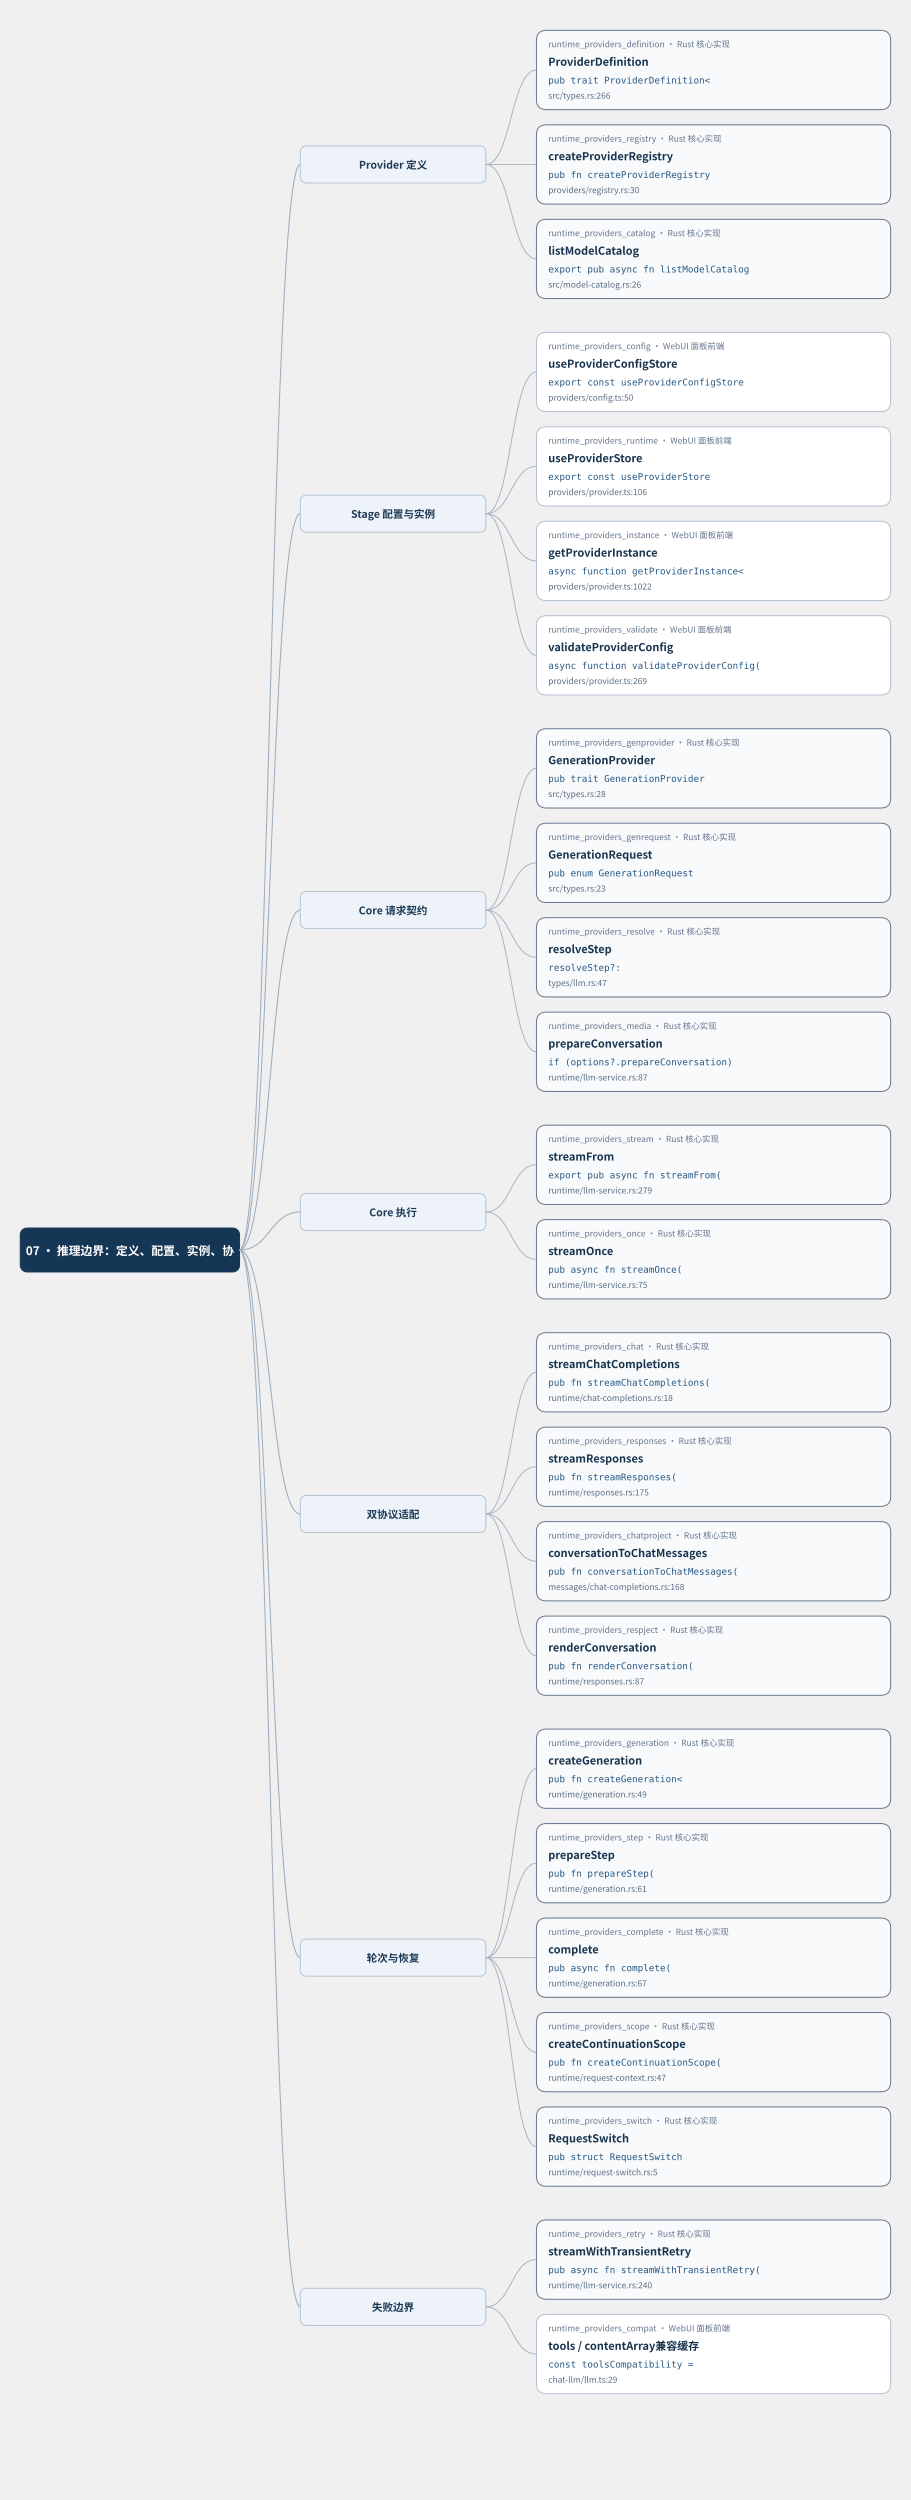
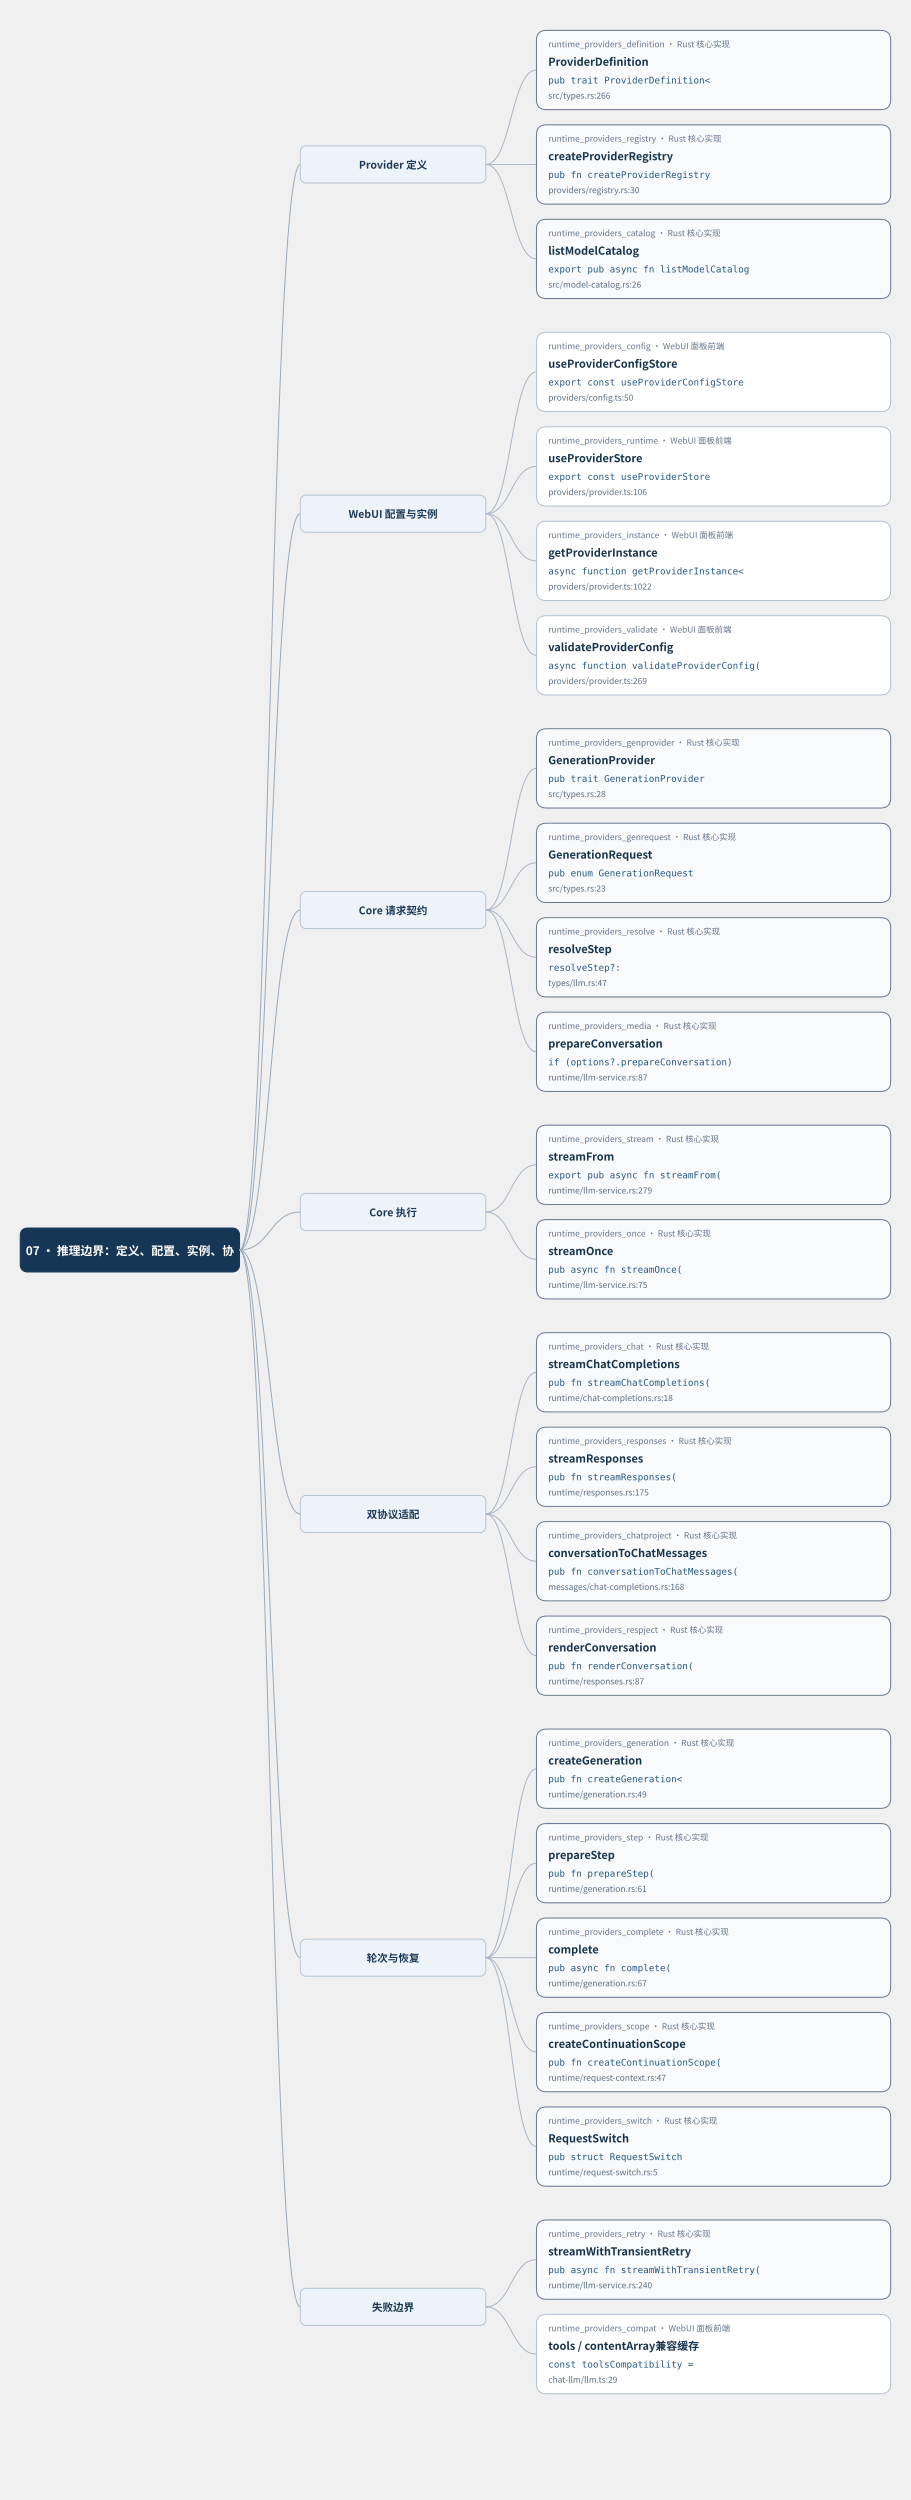
<svg xmlns="http://www.w3.org/2000/svg" xmlns:xlink="http://www.w3.org/1999/xlink" width="1080pt" height="2964pt" viewBox="0.00 0.00 1080.00 2964.00">
  <g id="graph0" class="graph" transform="scale(1 1) rotate(0) translate(0 0)">
    <g id="node-root" class="node">
      <rect x="24" y="1456.0" width="260" height="52" rx="8" fill="#153655" stroke="#153655" stroke-width="1.2" />
      <text text-anchor="middle" x="154" y="1488.0" font-family="Noto Sans CJK SC" font-size="14.00" font-weight="bold" fill="white">07 · 推理边界：定义、配置、实例、协</text>
    </g>
    <g id="edge-root-0" class="edge">
      <path fill="none" stroke="#9babbc" stroke-width="1.2" d="M284,1482.0 C320,1482.0 320,195.0 356,195.0" />
    </g>
    <g id="node-g0" class="node">
      <rect x="356" y="173.0" width="220" height="44" rx="7" fill="#edf3f9" stroke="#b1c1d1" stroke-width="1.1" />
      <text text-anchor="middle" x="466" y="200.0" font-family="Noto Sans CJK SC" font-size="12.50" font-weight="600" fill="#1e3a56">Provider 定义</text>
    </g>
    <g id="edge-g0-runtime_providers_definition" class="edge">
      <path fill="none" stroke="#a6b4c3" stroke-width="1.15" d="M576,195.0 C606,195.0 606,83.0 636,83.0" />
    </g>
    <g id="node-runtime_providers_definition" class="node">
      <g id="a_node-runtime_providers_definition">
        <a xlink:href="./crates/alia-provider-inference/src/types.rs#L266" data-tooltip="静态定义schema、factory、capabilities、extra与validators。" target="_blank">
          <path fill="#f8fafc" stroke="#64748b" stroke-width="1.15" d="M1044,36 L648,36 Q636,36 636,48 L636,118 Q636,130 648,130 L1044,130 Q1056,130 1056,118 L1056,48 Q1056,36 1044,36 Z" />
          <text text-anchor="start" x="650" y="56" font-family="Noto Sans CJK SC" font-size="10.00" fill="#64748b">runtime_providers_definition · Rust 核心实现</text>
          <text text-anchor="start" x="650" y="78" font-family="Noto Sans CJK SC" font-weight="bold" font-size="13.00" fill="#17334d">ProviderDefinition</text>
          <text text-anchor="start" x="650" y="99" font-family="DejaVu Sans Mono, monospace" font-size="11.00" fill="#265782">pub trait ProviderDefinition&lt;</text>
          <text text-anchor="start" x="650" y="117" font-family="Noto Sans CJK SC" font-size="10.00" fill="#586c80">src/types.rs:266</text>
        </a>
      </g>
    </g>
    <g id="edge-g0-runtime_providers_registry" class="edge">
      <path fill="none" stroke="#a6b4c3" stroke-width="1.15" d="M576,195.0 C606,195.0 606,195.0 636,195.0" />
    </g>
    <g id="node-runtime_providers_registry" class="node">
      <g id="a_node-runtime_providers_registry">
        <a xlink:href="./crates/alia-provider-inference/src/providers/registry.rs#L30" data-tooltip="按definition id注册、查找Provider定义。" target="_blank">
          <path fill="#f8fafc" stroke="#64748b" stroke-width="1.15" d="M1044,148 L648,148 Q636,148 636,160 L636,230 Q636,242 648,242 L1044,242 Q1056,242 1056,230 L1056,160 Q1056,148 1044,148 Z" />
          <text text-anchor="start" x="650" y="168" font-family="Noto Sans CJK SC" font-size="10.00" fill="#64748b">runtime_providers_registry · Rust 核心实现</text>
          <text text-anchor="start" x="650" y="190" font-family="Noto Sans CJK SC" font-weight="bold" font-size="13.00" fill="#17334d">createProviderRegistry</text>
          <text text-anchor="start" x="650" y="211" font-family="DejaVu Sans Mono, monospace" font-size="11.00" fill="#265782">pub fn createProviderRegistry</text>
          <text text-anchor="start" x="650" y="229" font-family="Noto Sans CJK SC" font-size="10.00" fill="#586c80">providers/registry.rs:30</text>
        </a>
      </g>
    </g>
    <g id="edge-g0-runtime_providers_catalog" class="edge">
      <path fill="none" stroke="#a6b4c3" stroke-width="1.15" d="M576,195.0 C606,195.0 606,307.0 636,307.0" />
    </g>
    <g id="node-runtime_providers_catalog" class="node">
      <g id="a_node-runtime_providers_catalog">
        <a xlink:href="./crates/alia-provider-inference/src/model-catalog.rs#L26" data-tooltip="规范化模型发现结果；含能力、默认model与availability。" target="_blank">
          <path fill="#f8fafc" stroke="#64748b" stroke-width="1.15" d="M1044,260 L648,260 Q636,260 636,272 L636,342 Q636,354 648,354 L1044,354 Q1056,354 1056,342 L1056,272 Q1056,260 1044,260 Z" />
          <text text-anchor="start" x="650" y="280" font-family="Noto Sans CJK SC" font-size="10.00" fill="#64748b">runtime_providers_catalog · Rust 核心实现</text>
          <text text-anchor="start" x="650" y="302" font-family="Noto Sans CJK SC" font-weight="bold" font-size="13.00" fill="#17334d">listModelCatalog</text>
          <text text-anchor="start" x="650" y="323" font-family="DejaVu Sans Mono, monospace" font-size="11.00" fill="#265782">export pub async fn listModelCatalog</text>
          <text text-anchor="start" x="650" y="341" font-family="Noto Sans CJK SC" font-size="10.00" fill="#586c80">src/model-catalog.rs:26</text>
        </a>
      </g>
    </g>
    <g id="edge-root-1" class="edge">
      <path fill="none" stroke="#9babbc" stroke-width="1.2" d="M284,1482.0 C320,1482.0 320,609.0 356,609.0" />
    </g>
    <g id="node-g1" class="node">
      <rect x="356" y="587.0" width="220" height="44" rx="7" fill="#edf3f9" stroke="#b1c1d1" stroke-width="1.1" />
-       <text text-anchor="middle" x="466" y="614.0" font-family="Noto Sans CJK SC" font-size="12.50" font-weight="600" fill="#1e3a56">Stage 配置与实例</text>
+       <text text-anchor="middle" x="466" y="614.0" font-family="Noto Sans CJK SC" font-size="12.50" font-weight="600" fill="#1e3a56">WebUI 配置与实例</text>
    </g>
    <g id="edge-g1-runtime_providers_config" class="edge">
      <path fill="none" stroke="#a6b4c3" stroke-width="1.15" d="M576,609.0 C606,609.0 606,441.0 636,441.0" />
    </g>
    <g id="node-runtime_providers_config" class="node">
      <g id="a_node-runtime_providers_config">
        <a xlink:href="./packages/stage-ui/src/stores/providers/config.ts#L50" data-tooltip="保存provider实例id、definitionId、config和同步状态。" target="_blank">
          <path fill="#ffffff" stroke="#afbed0" stroke-width="1.15" d="M1044,394 L648,394 Q636,394 636,406 L636,476 Q636,488 648,488 L1044,488 Q1056,488 1056,476 L1056,406 Q1056,394 1044,394 Z" />
          <text text-anchor="start" x="650" y="414" font-family="Noto Sans CJK SC" font-size="10.00" fill="#64748b">runtime_providers_config · WebUI 面板前端</text>
          <text text-anchor="start" x="650" y="436" font-family="Noto Sans CJK SC" font-weight="bold" font-size="13.00" fill="#17334d">useProviderConfigStore</text>
          <text text-anchor="start" x="650" y="457" font-family="DejaVu Sans Mono, monospace" font-size="11.00" fill="#265782">export const useProviderConfigStore</text>
          <text text-anchor="start" x="650" y="475" font-family="Noto Sans CJK SC" font-size="10.00" fill="#586c80">providers/config.ts:50</text>
        </a>
      </g>
    </g>
    <g id="edge-g1-runtime_providers_runtime" class="edge">
      <path fill="none" stroke="#a6b4c3" stroke-width="1.15" d="M576,609.0 C606,609.0 606,553.0 636,553.0" />
    </g>
    <g id="node-runtime_providers_runtime" class="node">
      <g id="a_node-runtime_providers_runtime">
        <a xlink:href="./packages/stage-ui/src/stores/providers/provider.ts#L106" data-tooltip="模型发现、验证和实例缓存；不把runtime对象塞入持久配置。" target="_blank">
          <path fill="#ffffff" stroke="#afbed0" stroke-width="1.15" d="M1044,506 L648,506 Q636,506 636,518 L636,588 Q636,600 648,600 L1044,600 Q1056,600 1056,588 L1056,518 Q1056,506 1044,506 Z" />
          <text text-anchor="start" x="650" y="526" font-family="Noto Sans CJK SC" font-size="10.00" fill="#64748b">runtime_providers_runtime · WebUI 面板前端</text>
          <text text-anchor="start" x="650" y="548" font-family="Noto Sans CJK SC" font-weight="bold" font-size="13.00" fill="#17334d">useProviderStore</text>
          <text text-anchor="start" x="650" y="569" font-family="DejaVu Sans Mono, monospace" font-size="11.00" fill="#265782">export const useProviderStore</text>
          <text text-anchor="start" x="650" y="587" font-family="Noto Sans CJK SC" font-size="10.00" fill="#586c80">providers/provider.ts:106</text>
        </a>
      </g>
    </g>
    <g id="edge-g1-runtime_providers_instance" class="edge">
      <path fill="none" stroke="#a6b4c3" stroke-width="1.15" d="M576,609.0 C606,609.0 606,665.0 636,665.0" />
    </g>
    <g id="node-runtime_providers_instance" class="node">
      <g id="a_node-runtime_providers_instance">
        <a xlink:href="./packages/stage-ui/src/stores/providers/provider.ts#L1022" data-tooltip="用定义factory与当前config创建或复用实例。" target="_blank">
          <path fill="#ffffff" stroke="#afbed0" stroke-width="1.15" d="M1044,618 L648,618 Q636,618 636,630 L636,700 Q636,712 648,712 L1044,712 Q1056,712 1056,700 L1056,630 Q1056,618 1044,618 Z" />
          <text text-anchor="start" x="650" y="638" font-family="Noto Sans CJK SC" font-size="10.00" fill="#64748b">runtime_providers_instance · WebUI 面板前端</text>
          <text text-anchor="start" x="650" y="660" font-family="Noto Sans CJK SC" font-weight="bold" font-size="13.00" fill="#17334d">getProviderInstance</text>
          <text text-anchor="start" x="650" y="681" font-family="DejaVu Sans Mono, monospace" font-size="11.00" fill="#265782">async function getProviderInstance&lt;</text>
          <text text-anchor="start" x="650" y="699" font-family="Noto Sans CJK SC" font-size="10.00" fill="#586c80">providers/provider.ts:1022</text>
        </a>
      </g>
    </g>
    <g id="edge-g1-runtime_providers_validate" class="edge">
      <path fill="none" stroke="#a6b4c3" stroke-width="1.15" d="M576,609.0 C606,609.0 606,777.0 636,777.0" />
    </g>
    <g id="node-runtime_providers_validate" class="node">
      <g id="a_node-runtime_providers_validate">
        <a xlink:href="./packages/stage-ui/src/stores/providers/provider.ts#L269" data-tooltip="运行config/runtime验证器并记录状态。" target="_blank">
          <path fill="#ffffff" stroke="#afbed0" stroke-width="1.15" d="M1044,730 L648,730 Q636,730 636,742 L636,812 Q636,824 648,824 L1044,824 Q1056,824 1056,812 L1056,742 Q1056,730 1044,730 Z" />
          <text text-anchor="start" x="650" y="750" font-family="Noto Sans CJK SC" font-size="10.00" fill="#64748b">runtime_providers_validate · WebUI 面板前端</text>
          <text text-anchor="start" x="650" y="772" font-family="Noto Sans CJK SC" font-weight="bold" font-size="13.00" fill="#17334d">validateProviderConfig</text>
          <text text-anchor="start" x="650" y="793" font-family="DejaVu Sans Mono, monospace" font-size="11.00" fill="#265782">async function validateProviderConfig(</text>
          <text text-anchor="start" x="650" y="811" font-family="Noto Sans CJK SC" font-size="10.00" fill="#586c80">providers/provider.ts:269</text>
        </a>
      </g>
    </g>
    <g id="edge-root-2" class="edge">
      <path fill="none" stroke="#9babbc" stroke-width="1.2" d="M284,1482.0 C320,1482.0 320,1079.0 356,1079.0" />
    </g>
    <g id="node-g2" class="node">
      <rect x="356" y="1057.0" width="220" height="44" rx="7" fill="#edf3f9" stroke="#b1c1d1" stroke-width="1.1" />
      <text text-anchor="middle" x="466" y="1084.0" font-family="Noto Sans CJK SC" font-size="12.50" font-weight="600" fill="#1e3a56">Core 请求契约</text>
    </g>
    <g id="edge-g2-runtime_providers_genprovider" class="edge">
      <path fill="none" stroke="#a6b4c3" stroke-width="1.15" d="M576,1079.0 C606,1079.0 606,911.0 636,911.0" />
    </g>
    <g id="node-runtime_providers_genprovider" class="node">
      <g id="a_node-runtime_providers_genprovider">
        <a xlink:href="./crates/alia-provider-inference/src/types.rs#L28" data-tooltip="协议中立的generation(model, options)能力。" target="_blank">
          <path fill="#f8fafc" stroke="#64748b" stroke-width="1.15" d="M1044,864 L648,864 Q636,864 636,876 L636,946 Q636,958 648,958 L1044,958 Q1056,958 1056,946 L1056,876 Q1056,864 1044,864 Z" />
          <text text-anchor="start" x="650" y="884" font-family="Noto Sans CJK SC" font-size="10.00" fill="#64748b">runtime_providers_genprovider · Rust 核心实现</text>
          <text text-anchor="start" x="650" y="906" font-family="Noto Sans CJK SC" font-weight="bold" font-size="13.00" fill="#17334d">GenerationProvider</text>
          <text text-anchor="start" x="650" y="927" font-family="DejaVu Sans Mono, monospace" font-size="11.00" fill="#265782">pub trait GenerationProvider</text>
          <text text-anchor="start" x="650" y="945" font-family="Noto Sans CJK SC" font-size="10.00" fill="#586c80">src/types.rs:28</text>
        </a>
      </g>
    </g>
    <g id="edge-g2-runtime_providers_genrequest" class="edge">
      <path fill="none" stroke="#a6b4c3" stroke-width="1.15" d="M576,1079.0 C606,1079.0 606,1023.0 636,1023.0" />
    </g>
    <g id="node-runtime_providers_genrequest" class="node">
      <g id="a_node-runtime_providers_genrequest">
        <a xlink:href="./crates/alia-provider-inference/src/types.rs#L23" data-tooltip="discriminated union：chat-completions或responses及配置。" target="_blank">
          <path fill="#f8fafc" stroke="#64748b" stroke-width="1.15" d="M1044,976 L648,976 Q636,976 636,988 L636,1058 Q636,1070 648,1070 L1044,1070 Q1056,1070 1056,1058 L1056,988 Q1056,976 1044,976 Z" />
          <text text-anchor="start" x="650" y="996" font-family="Noto Sans CJK SC" font-size="10.00" fill="#64748b">runtime_providers_genrequest · Rust 核心实现</text>
          <text text-anchor="start" x="650" y="1018" font-family="Noto Sans CJK SC" font-weight="bold" font-size="13.00" fill="#17334d">GenerationRequest</text>
          <text text-anchor="start" x="650" y="1039" font-family="DejaVu Sans Mono, monospace" font-size="11.00" fill="#265782">pub enum GenerationRequest</text>
          <text text-anchor="start" x="650" y="1057" font-family="Noto Sans CJK SC" font-size="10.00" fill="#586c80">src/types.rs:23</text>
        </a>
      </g>
    </g>
    <g id="edge-g2-runtime_providers_resolve" class="edge">
      <path fill="none" stroke="#a6b4c3" stroke-width="1.15" d="M576,1079.0 C606,1079.0 606,1135.0 636,1135.0" />
    </g>
    <g id="node-runtime_providers_resolve" class="node">
      <g id="a_node-runtime_providers_resolve">
        <a xlink:href="./crates/alia-core-agent/src/types/llm.rs#L47" data-tooltip="每次模型请求解析最新model/provider/systemPrompt/tools/headers。" target="_blank">
          <path fill="#f8fafc" stroke="#64748b" stroke-width="1.15" d="M1044,1088 L648,1088 Q636,1088 636,1100 L636,1170 Q636,1182 648,1182 L1044,1182 Q1056,1182 1056,1170 L1056,1100 Q1056,1088 1044,1088 Z" />
          <text text-anchor="start" x="650" y="1108" font-family="Noto Sans CJK SC" font-size="10.00" fill="#64748b">runtime_providers_resolve · Rust 核心实现</text>
          <text text-anchor="start" x="650" y="1130" font-family="Noto Sans CJK SC" font-weight="bold" font-size="13.00" fill="#17334d">resolveStep</text>
          <text text-anchor="start" x="650" y="1151" font-family="DejaVu Sans Mono, monospace" font-size="11.00" fill="#265782">resolveStep?:</text>
          <text text-anchor="start" x="650" y="1169" font-family="Noto Sans CJK SC" font-size="10.00" fill="#586c80">types/llm.rs:47</text>
        </a>
      </g>
    </g>
    <g id="edge-g2-runtime_providers_media" class="edge">
      <path fill="none" stroke="#a6b4c3" stroke-width="1.15" d="M576,1079.0 C606,1079.0 606,1247.0 636,1247.0" />
    </g>
    <g id="node-runtime_providers_media" class="node">
      <g id="a_node-runtime_providers_media">
        <a xlink:href="./crates/alia-core-agent/src/runtime/llm-service.rs#L87" data-tooltip="适配当前目标模型的媒体请求副本，不改历史。" target="_blank">
          <path fill="#f8fafc" stroke="#64748b" stroke-width="1.15" d="M1044,1200 L648,1200 Q636,1200 636,1212 L636,1282 Q636,1294 648,1294 L1044,1294 Q1056,1294 1056,1282 L1056,1212 Q1056,1200 1044,1200 Z" />
          <text text-anchor="start" x="650" y="1220" font-family="Noto Sans CJK SC" font-size="10.00" fill="#64748b">runtime_providers_media · Rust 核心实现</text>
          <text text-anchor="start" x="650" y="1242" font-family="Noto Sans CJK SC" font-weight="bold" font-size="13.00" fill="#17334d">prepareConversation</text>
          <text text-anchor="start" x="650" y="1263" font-family="DejaVu Sans Mono, monospace" font-size="11.00" fill="#265782">if (options?.prepareConversation)</text>
          <text text-anchor="start" x="650" y="1281" font-family="Noto Sans CJK SC" font-size="10.00" fill="#586c80">runtime/llm-service.rs:87</text>
        </a>
      </g>
    </g>
    <g id="edge-root-3" class="edge">
      <path fill="none" stroke="#9babbc" stroke-width="1.2" d="M284,1482.0 C320,1482.0 320,1437.0 356,1437.0" />
    </g>
    <g id="node-g3" class="node">
      <rect x="356" y="1415.0" width="220" height="44" rx="7" fill="#edf3f9" stroke="#b1c1d1" stroke-width="1.1" />
      <text text-anchor="middle" x="466" y="1442.0" font-family="Noto Sans CJK SC" font-size="12.50" font-weight="600" fill="#1e3a56">Core 执行</text>
    </g>
    <g id="edge-g3-runtime_providers_stream" class="edge">
      <path fill="none" stroke="#a6b4c3" stroke-width="1.15" d="M576,1437.0 C606,1437.0 606,1381.0 636,1381.0" />
    </g>
    <g id="node-runtime_providers_stream" class="node">
      <g id="a_node-runtime_providers_stream">
        <a xlink:href="./crates/alia-core-agent/src/runtime/llm-service.rs#L279" data-tooltip="维护跨RequestSwitch的completedRounds与usage。" target="_blank">
          <path fill="#f8fafc" stroke="#64748b" stroke-width="1.15" d="M1044,1334 L648,1334 Q636,1334 636,1346 L636,1416 Q636,1428 648,1428 L1044,1428 Q1056,1428 1056,1416 L1056,1346 Q1056,1334 1044,1334 Z" />
          <text text-anchor="start" x="650" y="1354" font-family="Noto Sans CJK SC" font-size="10.00" fill="#64748b">runtime_providers_stream · Rust 核心实现</text>
          <text text-anchor="start" x="650" y="1376" font-family="Noto Sans CJK SC" font-weight="bold" font-size="13.00" fill="#17334d">streamFrom</text>
          <text text-anchor="start" x="650" y="1397" font-family="DejaVu Sans Mono, monospace" font-size="11.00" fill="#265782">export pub async fn streamFrom(</text>
          <text text-anchor="start" x="650" y="1415" font-family="Noto Sans CJK SC" font-size="10.00" fill="#586c80">runtime/llm-service.rs:279</text>
        </a>
      </g>
    </g>
    <g id="edge-g3-runtime_providers_once" class="edge">
      <path fill="none" stroke="#a6b4c3" stroke-width="1.15" d="M576,1437.0 C606,1437.0 606,1493.0 636,1493.0" />
    </g>
    <g id="node-runtime_providers_once" class="node">
      <g id="a_node-runtime_providers_once">
        <a xlink:href="./crates/alia-core-agent/src/runtime/llm-service.rs#L75" data-tooltip="解析目标能力、适配上下文、合并工具、选择协议adapter并等待消费者。" target="_blank">
          <path fill="#f8fafc" stroke="#64748b" stroke-width="1.15" d="M1044,1446 L648,1446 Q636,1446 636,1458 L636,1528 Q636,1540 648,1540 L1044,1540 Q1056,1540 1056,1528 L1056,1458 Q1056,1446 1044,1446 Z" />
          <text text-anchor="start" x="650" y="1466" font-family="Noto Sans CJK SC" font-size="10.00" fill="#64748b">runtime_providers_once · Rust 核心实现</text>
          <text text-anchor="start" x="650" y="1488" font-family="Noto Sans CJK SC" font-weight="bold" font-size="13.00" fill="#17334d">streamOnce</text>
          <text text-anchor="start" x="650" y="1509" font-family="DejaVu Sans Mono, monospace" font-size="11.00" fill="#265782">pub async fn streamOnce(</text>
          <text text-anchor="start" x="650" y="1527" font-family="Noto Sans CJK SC" font-size="10.00" fill="#586c80">runtime/llm-service.rs:75</text>
        </a>
      </g>
    </g>
    <g id="edge-root-4" class="edge">
      <path fill="none" stroke="#9babbc" stroke-width="1.2" d="M284,1482.0 C320,1482.0 320,1795.0 356,1795.0" />
    </g>
    <g id="node-g4" class="node">
      <rect x="356" y="1773.0" width="220" height="44" rx="7" fill="#edf3f9" stroke="#b1c1d1" stroke-width="1.1" />
      <text text-anchor="middle" x="466" y="1800.0" font-family="Noto Sans CJK SC" font-size="12.50" font-weight="600" fill="#1e3a56">双协议适配</text>
    </g>
    <g id="edge-g4-runtime_providers_chat" class="edge">
      <path fill="none" stroke="#a6b4c3" stroke-width="1.15" d="M576,1795.0 C606,1795.0 606,1627.0 636,1627.0" />
    </g>
    <g id="node-runtime_providers_chat" class="node">
      <g id="a_node-runtime_providers_chat">
        <a xlink:href="./crates/alia-core-agent/src/runtime/chat-completions.rs#L18" data-tooltip="Conversation→Chat Message[]→alia-provider-inference stream_text。" target="_blank">
          <path fill="#f8fafc" stroke="#64748b" stroke-width="1.15" d="M1044,1580 L648,1580 Q636,1580 636,1592 L636,1662 Q636,1674 648,1674 L1044,1674 Q1056,1674 1056,1662 L1056,1592 Q1056,1580 1044,1580 Z" />
          <text text-anchor="start" x="650" y="1600" font-family="Noto Sans CJK SC" font-size="10.00" fill="#64748b">runtime_providers_chat · Rust 核心实现</text>
          <text text-anchor="start" x="650" y="1622" font-family="Noto Sans CJK SC" font-weight="bold" font-size="13.00" fill="#17334d">streamChatCompletions</text>
          <text text-anchor="start" x="650" y="1643" font-family="DejaVu Sans Mono, monospace" font-size="11.00" fill="#265782">pub fn streamChatCompletions(</text>
          <text text-anchor="start" x="650" y="1661" font-family="Noto Sans CJK SC" font-size="10.00" fill="#586c80">runtime/chat-completions.rs:18</text>
        </a>
      </g>
    </g>
    <g id="edge-g4-runtime_providers_responses" class="edge">
      <path fill="none" stroke="#a6b4c3" stroke-width="1.15" d="M576,1795.0 C606,1795.0 606,1739.0 636,1739.0" />
    </g>
    <g id="node-runtime_providers_responses" class="node">
      <g id="a_node-runtime_providers_responses">
        <a xlink:href="./crates/alia-core-agent/src/runtime/responses.rs#L175" data-tooltip="Conversation→native ItemParam[]；store:false；可选provider web_search。" target="_blank">
          <path fill="#f8fafc" stroke="#64748b" stroke-width="1.15" d="M1044,1692 L648,1692 Q636,1692 636,1704 L636,1774 Q636,1786 648,1786 L1044,1786 Q1056,1786 1056,1774 L1056,1704 Q1056,1692 1044,1692 Z" />
          <text text-anchor="start" x="650" y="1712" font-family="Noto Sans CJK SC" font-size="10.00" fill="#64748b">runtime_providers_responses · Rust 核心实现</text>
          <text text-anchor="start" x="650" y="1734" font-family="Noto Sans CJK SC" font-weight="bold" font-size="13.00" fill="#17334d">streamResponses</text>
          <text text-anchor="start" x="650" y="1755" font-family="DejaVu Sans Mono, monospace" font-size="11.00" fill="#265782">pub fn streamResponses(</text>
          <text text-anchor="start" x="650" y="1773" font-family="Noto Sans CJK SC" font-size="10.00" fill="#586c80">runtime/responses.rs:175</text>
        </a>
      </g>
    </g>
    <g id="edge-g4-runtime_providers_chatproject" class="edge">
      <path fill="none" stroke="#a6b4c3" stroke-width="1.15" d="M576,1795.0 C606,1795.0 606,1851.0 636,1851.0" />
    </g>
    <g id="node-runtime_providers_chatproject" class="node">
      <g id="a_node-runtime_providers_chatproject">
        <a xlink:href="./crates/alia-core-agent/src/messages/chat-completions.rs#L168" data-tooltip="协议投影；可重播同scope native continuation。" target="_blank">
          <path fill="#f8fafc" stroke="#64748b" stroke-width="1.15" d="M1044,1804 L648,1804 Q636,1804 636,1816 L636,1886 Q636,1898 648,1898 L1044,1898 Q1056,1898 1056,1886 L1056,1816 Q1056,1804 1044,1804 Z" />
          <text text-anchor="start" x="650" y="1824" font-family="Noto Sans CJK SC" font-size="10.00" fill="#64748b">runtime_providers_chatproject · Rust 核心实现</text>
          <text text-anchor="start" x="650" y="1846" font-family="Noto Sans CJK SC" font-weight="bold" font-size="13.00" fill="#17334d">conversationToChatMessages</text>
          <text text-anchor="start" x="650" y="1867" font-family="DejaVu Sans Mono, monospace" font-size="11.00" fill="#265782">pub fn conversationToChatMessages(</text>
          <text text-anchor="start" x="650" y="1885" font-family="Noto Sans CJK SC" font-size="10.00" fill="#586c80">messages/chat-completions.rs:168</text>
        </a>
      </g>
    </g>
    <g id="edge-g4-runtime_providers_respject" class="edge">
      <path fill="none" stroke="#a6b4c3" stroke-width="1.15" d="M576,1795.0 C606,1795.0 606,1963.0 636,1963.0" />
    </g>
    <g id="node-runtime_providers_respject" class="node">
      <g id="a_node-runtime_providers_respject">
        <a xlink:href="./crates/alia-core-agent/src/runtime/responses.rs#L87" data-tooltip="直接投影Responses Items，不先降为Chat格式。" target="_blank">
          <path fill="#f8fafc" stroke="#64748b" stroke-width="1.15" d="M1044,1916 L648,1916 Q636,1916 636,1928 L636,1998 Q636,2010 648,2010 L1044,2010 Q1056,2010 1056,1998 L1056,1928 Q1056,1916 1044,1916 Z" />
          <text text-anchor="start" x="650" y="1936" font-family="Noto Sans CJK SC" font-size="10.00" fill="#64748b">runtime_providers_respject · Rust 核心实现</text>
          <text text-anchor="start" x="650" y="1958" font-family="Noto Sans CJK SC" font-weight="bold" font-size="13.00" fill="#17334d">renderConversation</text>
          <text text-anchor="start" x="650" y="1979" font-family="DejaVu Sans Mono, monospace" font-size="11.00" fill="#265782">pub fn renderConversation(</text>
          <text text-anchor="start" x="650" y="1997" font-family="Noto Sans CJK SC" font-size="10.00" fill="#586c80">runtime/responses.rs:87</text>
        </a>
      </g>
    </g>
    <g id="edge-root-5" class="edge">
      <path fill="none" stroke="#9babbc" stroke-width="1.2" d="M284,1482.0 C320,1482.0 320,2321.0 356,2321.0" />
    </g>
    <g id="node-g5" class="node">
      <rect x="356" y="2299.0" width="220" height="44" rx="7" fill="#edf3f9" stroke="#b1c1d1" stroke-width="1.1" />
      <text text-anchor="middle" x="466" y="2326.0" font-family="Noto Sans CJK SC" font-size="12.50" font-weight="600" fill="#1e3a56">轮次与恢复</text>
    </g>
    <g id="edge-g5-runtime_providers_generation" class="edge">
      <path fill="none" stroke="#a6b4c3" stroke-width="1.15" d="M576,2321.0 C606,2321.0 606,2097.0 636,2097.0" />
    </g>
    <g id="node-runtime_providers_generation" class="node">
      <g id="a_node-runtime_providers_generation">
        <a xlink:href="./crates/alia-core-agent/src/runtime/generation.rs#L49" data-tooltip="以SDK input快照确定round边界，保存native与portable结果。" target="_blank">
          <path fill="#f8fafc" stroke="#64748b" stroke-width="1.15" d="M1044,2050 L648,2050 Q636,2050 636,2062 L636,2132 Q636,2144 648,2144 L1044,2144 Q1056,2144 1056,2132 L1056,2062 Q1056,2050 1044,2050 Z" />
          <text text-anchor="start" x="650" y="2070" font-family="Noto Sans CJK SC" font-size="10.00" fill="#64748b">runtime_providers_generation · Rust 核心实现</text>
          <text text-anchor="start" x="650" y="2092" font-family="Noto Sans CJK SC" font-weight="bold" font-size="13.00" fill="#17334d">createGeneration</text>
          <text text-anchor="start" x="650" y="2113" font-family="DejaVu Sans Mono, monospace" font-size="11.00" fill="#265782">pub fn createGeneration&lt;</text>
          <text text-anchor="start" x="650" y="2131" font-family="Noto Sans CJK SC" font-size="10.00" fill="#586c80">runtime/generation.rs:49</text>
        </a>
      </g>
    </g>
    <g id="edge-g5-runtime_providers_step" class="edge">
      <path fill="none" stroke="#a6b4c3" stroke-width="1.15" d="M576,2321.0 C606,2321.0 606,2209.0 636,2209.0" />
    </g>
    <g id="node-runtime_providers_step" class="node">
      <g id="a_node-runtime_providers_step">
        <a xlink:href="./crates/alia-core-agent/src/runtime/generation.rs#L61" data-tooltip="保存每次模型调用开始的input长度及model。" target="_blank">
          <path fill="#f8fafc" stroke="#64748b" stroke-width="1.15" d="M1044,2162 L648,2162 Q636,2162 636,2174 L636,2244 Q636,2256 648,2256 L1044,2256 Q1056,2256 1056,2244 L1056,2174 Q1056,2162 1044,2162 Z" />
          <text text-anchor="start" x="650" y="2182" font-family="Noto Sans CJK SC" font-size="10.00" fill="#64748b">runtime_providers_step · Rust 核心实现</text>
          <text text-anchor="start" x="650" y="2204" font-family="Noto Sans CJK SC" font-weight="bold" font-size="13.00" fill="#17334d">prepareStep</text>
          <text text-anchor="start" x="650" y="2225" font-family="DejaVu Sans Mono, monospace" font-size="11.00" fill="#265782">pub fn prepareStep(</text>
          <text text-anchor="start" x="650" y="2243" font-family="Noto Sans CJK SC" font-size="10.00" fill="#586c80">runtime/generation.rs:61</text>
        </a>
      </g>
    </g>
    <g id="edge-g5-runtime_providers_complete" class="edge">
      <path fill="none" stroke="#a6b4c3" stroke-width="1.15" d="M576,2321.0 C606,2321.0 606,2321.0 636,2321.0" />
    </g>
    <g id="node-runtime_providers_complete" class="node">
      <g id="a_node-runtime_providers_complete">
        <a xlink:href="./crates/alia-core-agent/src/runtime/generation.rs#L67" data-tooltip="await items和steps，生成AssistantTurn内所有GenerationRound。" target="_blank">
          <path fill="#f8fafc" stroke="#64748b" stroke-width="1.15" d="M1044,2274 L648,2274 Q636,2274 636,2286 L636,2356 Q636,2368 648,2368 L1044,2368 Q1056,2368 1056,2356 L1056,2286 Q1056,2274 1044,2274 Z" />
          <text text-anchor="start" x="650" y="2294" font-family="Noto Sans CJK SC" font-size="10.00" fill="#64748b">runtime_providers_complete · Rust 核心实现</text>
          <text text-anchor="start" x="650" y="2316" font-family="Noto Sans CJK SC" font-weight="bold" font-size="13.00" fill="#17334d">complete</text>
          <text text-anchor="start" x="650" y="2337" font-family="DejaVu Sans Mono, monospace" font-size="11.00" fill="#265782">pub async fn complete(</text>
          <text text-anchor="start" x="650" y="2355" font-family="Noto Sans CJK SC" font-size="10.00" fill="#586c80">runtime/generation.rs:67</text>
        </a>
      </g>
    </g>
    <g id="edge-g5-runtime_providers_scope" class="edge">
      <path fill="none" stroke="#a6b4c3" stroke-width="1.15" d="M576,2321.0 C606,2321.0 606,2433.0 636,2433.0" />
    </g>
    <g id="node-runtime_providers_scope" class="node">
      <g id="a_node-runtime_providers_scope">
        <a xlink:href="./crates/alia-core-agent/src/runtime/request-context.rs#L47" data-tooltip="标识provider identity、endpoint、model、conversation；凭证和headers不属于scope。" target="_blank">
          <path fill="#f8fafc" stroke="#64748b" stroke-width="1.15" d="M1044,2386 L648,2386 Q636,2386 636,2398 L636,2468 Q636,2480 648,2480 L1044,2480 Q1056,2480 1056,2468 L1056,2398 Q1056,2386 1044,2386 Z" />
          <text text-anchor="start" x="650" y="2406" font-family="Noto Sans CJK SC" font-size="10.00" fill="#64748b">runtime_providers_scope · Rust 核心实现</text>
          <text text-anchor="start" x="650" y="2428" font-family="Noto Sans CJK SC" font-weight="bold" font-size="13.00" fill="#17334d">createContinuationScope</text>
          <text text-anchor="start" x="650" y="2449" font-family="DejaVu Sans Mono, monospace" font-size="11.00" fill="#265782">pub fn createContinuationScope(</text>
          <text text-anchor="start" x="650" y="2467" font-family="Noto Sans CJK SC" font-size="10.00" fill="#586c80">runtime/request-context.rs:47</text>
        </a>
      </g>
    </g>
    <g id="edge-g5-runtime_providers_switch" class="edge">
      <path fill="none" stroke="#a6b4c3" stroke-width="1.15" d="M576,2321.0 C606,2321.0 606,2545.0 636,2545.0" />
    </g>
    <g id="node-runtime_providers_switch" class="node">
      <g id="a_node-runtime_providers_switch">
        <a xlink:href="./crates/alia-core-agent/src/runtime/request-switch.rs#L5" data-tooltip="携带next配置与partialTurn结束旧SDK流，重新投影续跑。" target="_blank">
          <path fill="#f8fafc" stroke="#64748b" stroke-width="1.15" d="M1044,2498 L648,2498 Q636,2498 636,2510 L636,2580 Q636,2592 648,2592 L1044,2592 Q1056,2592 1056,2580 L1056,2510 Q1056,2498 1044,2498 Z" />
          <text text-anchor="start" x="650" y="2518" font-family="Noto Sans CJK SC" font-size="10.00" fill="#64748b">runtime_providers_switch · Rust 核心实现</text>
          <text text-anchor="start" x="650" y="2540" font-family="Noto Sans CJK SC" font-weight="bold" font-size="13.00" fill="#17334d">RequestSwitch</text>
          <text text-anchor="start" x="650" y="2561" font-family="DejaVu Sans Mono, monospace" font-size="11.00" fill="#265782">pub struct RequestSwitch</text>
          <text text-anchor="start" x="650" y="2579" font-family="Noto Sans CJK SC" font-size="10.00" fill="#586c80">runtime/request-switch.rs:5</text>
        </a>
      </g>
    </g>
    <g id="edge-root-6" class="edge">
      <path fill="none" stroke="#9babbc" stroke-width="1.2" d="M284,1482.0 C320,1482.0 320,2735.0 356,2735.0" />
    </g>
    <g id="node-g6" class="node">
      <rect x="356" y="2713.0" width="220" height="44" rx="7" fill="#edf3f9" stroke="#b1c1d1" stroke-width="1.1" />
      <text text-anchor="middle" x="466" y="2740.0" font-family="Noto Sans CJK SC" font-size="12.50" font-weight="600" fill="#1e3a56">失败边界</text>
    </g>
    <g id="edge-g6-runtime_providers_retry" class="edge">
      <path fill="none" stroke="#a6b4c3" stroke-width="1.15" d="M576,2735.0 C606,2735.0 606,2679.0 636,2679.0" />
    </g>
    <g id="node-runtime_providers_retry" class="node">
      <g id="a_node-runtime_providers_retry">
        <a xlink:href="./crates/alia-core-agent/src/runtime/llm-service.rs#L240" data-tooltip="首事件前的瞬态HTTP失败最多三次重试；取消也取消等待。" target="_blank">
          <path fill="#f8fafc" stroke="#64748b" stroke-width="1.15" d="M1044,2632 L648,2632 Q636,2632 636,2644 L636,2714 Q636,2726 648,2726 L1044,2726 Q1056,2726 1056,2714 L1056,2644 Q1056,2632 1044,2632 Z" />
          <text text-anchor="start" x="650" y="2652" font-family="Noto Sans CJK SC" font-size="10.00" fill="#64748b">runtime_providers_retry · Rust 核心实现</text>
          <text text-anchor="start" x="650" y="2674" font-family="Noto Sans CJK SC" font-weight="bold" font-size="13.00" fill="#17334d">streamWithTransientRetry</text>
          <text text-anchor="start" x="650" y="2695" font-family="DejaVu Sans Mono, monospace" font-size="11.00" fill="#265782">pub async fn streamWithTransientRetry(</text>
          <text text-anchor="start" x="650" y="2713" font-family="Noto Sans CJK SC" font-size="10.00" fill="#586c80">runtime/llm-service.rs:240</text>
        </a>
      </g>
    </g>
    <g id="edge-g6-runtime_providers_compat" class="edge">
      <path fill="none" stroke="#a6b4c3" stroke-width="1.15" d="M576,2735.0 C606,2735.0 606,2791.0 636,2791.0" />
    </g>
    <g id="node-runtime_providers_compat" class="node">
      <g id="a_node-runtime_providers_compat">
        <a xlink:href="./packages/stage-ui/src/stores/ai/chat-llm/llm.ts#L29" data-tooltip="按协议/endpoint/model记忆兼容失败；content数组可安全退化重试一次。" target="_blank">
          <path fill="#ffffff" stroke="#afbed0" stroke-width="1.15" d="M1044,2744 L648,2744 Q636,2744 636,2756 L636,2826 Q636,2838 648,2838 L1044,2838 Q1056,2838 1056,2826 L1056,2756 Q1056,2744 1044,2744 Z" />
          <text text-anchor="start" x="650" y="2764" font-family="Noto Sans CJK SC" font-size="10.00" fill="#64748b">runtime_providers_compat · WebUI 面板前端</text>
          <text text-anchor="start" x="650" y="2786" font-family="Noto Sans CJK SC" font-weight="bold" font-size="13.00" fill="#17334d">tools / contentArray兼容缓存</text>
          <text text-anchor="start" x="650" y="2807" font-family="DejaVu Sans Mono, monospace" font-size="11.00" fill="#265782">const toolsCompatibility =</text>
          <text text-anchor="start" x="650" y="2825" font-family="Noto Sans CJK SC" font-size="10.00" fill="#586c80">chat-llm/llm.ts:29</text>
        </a>
      </g>
    </g>
  </g>
</svg>
